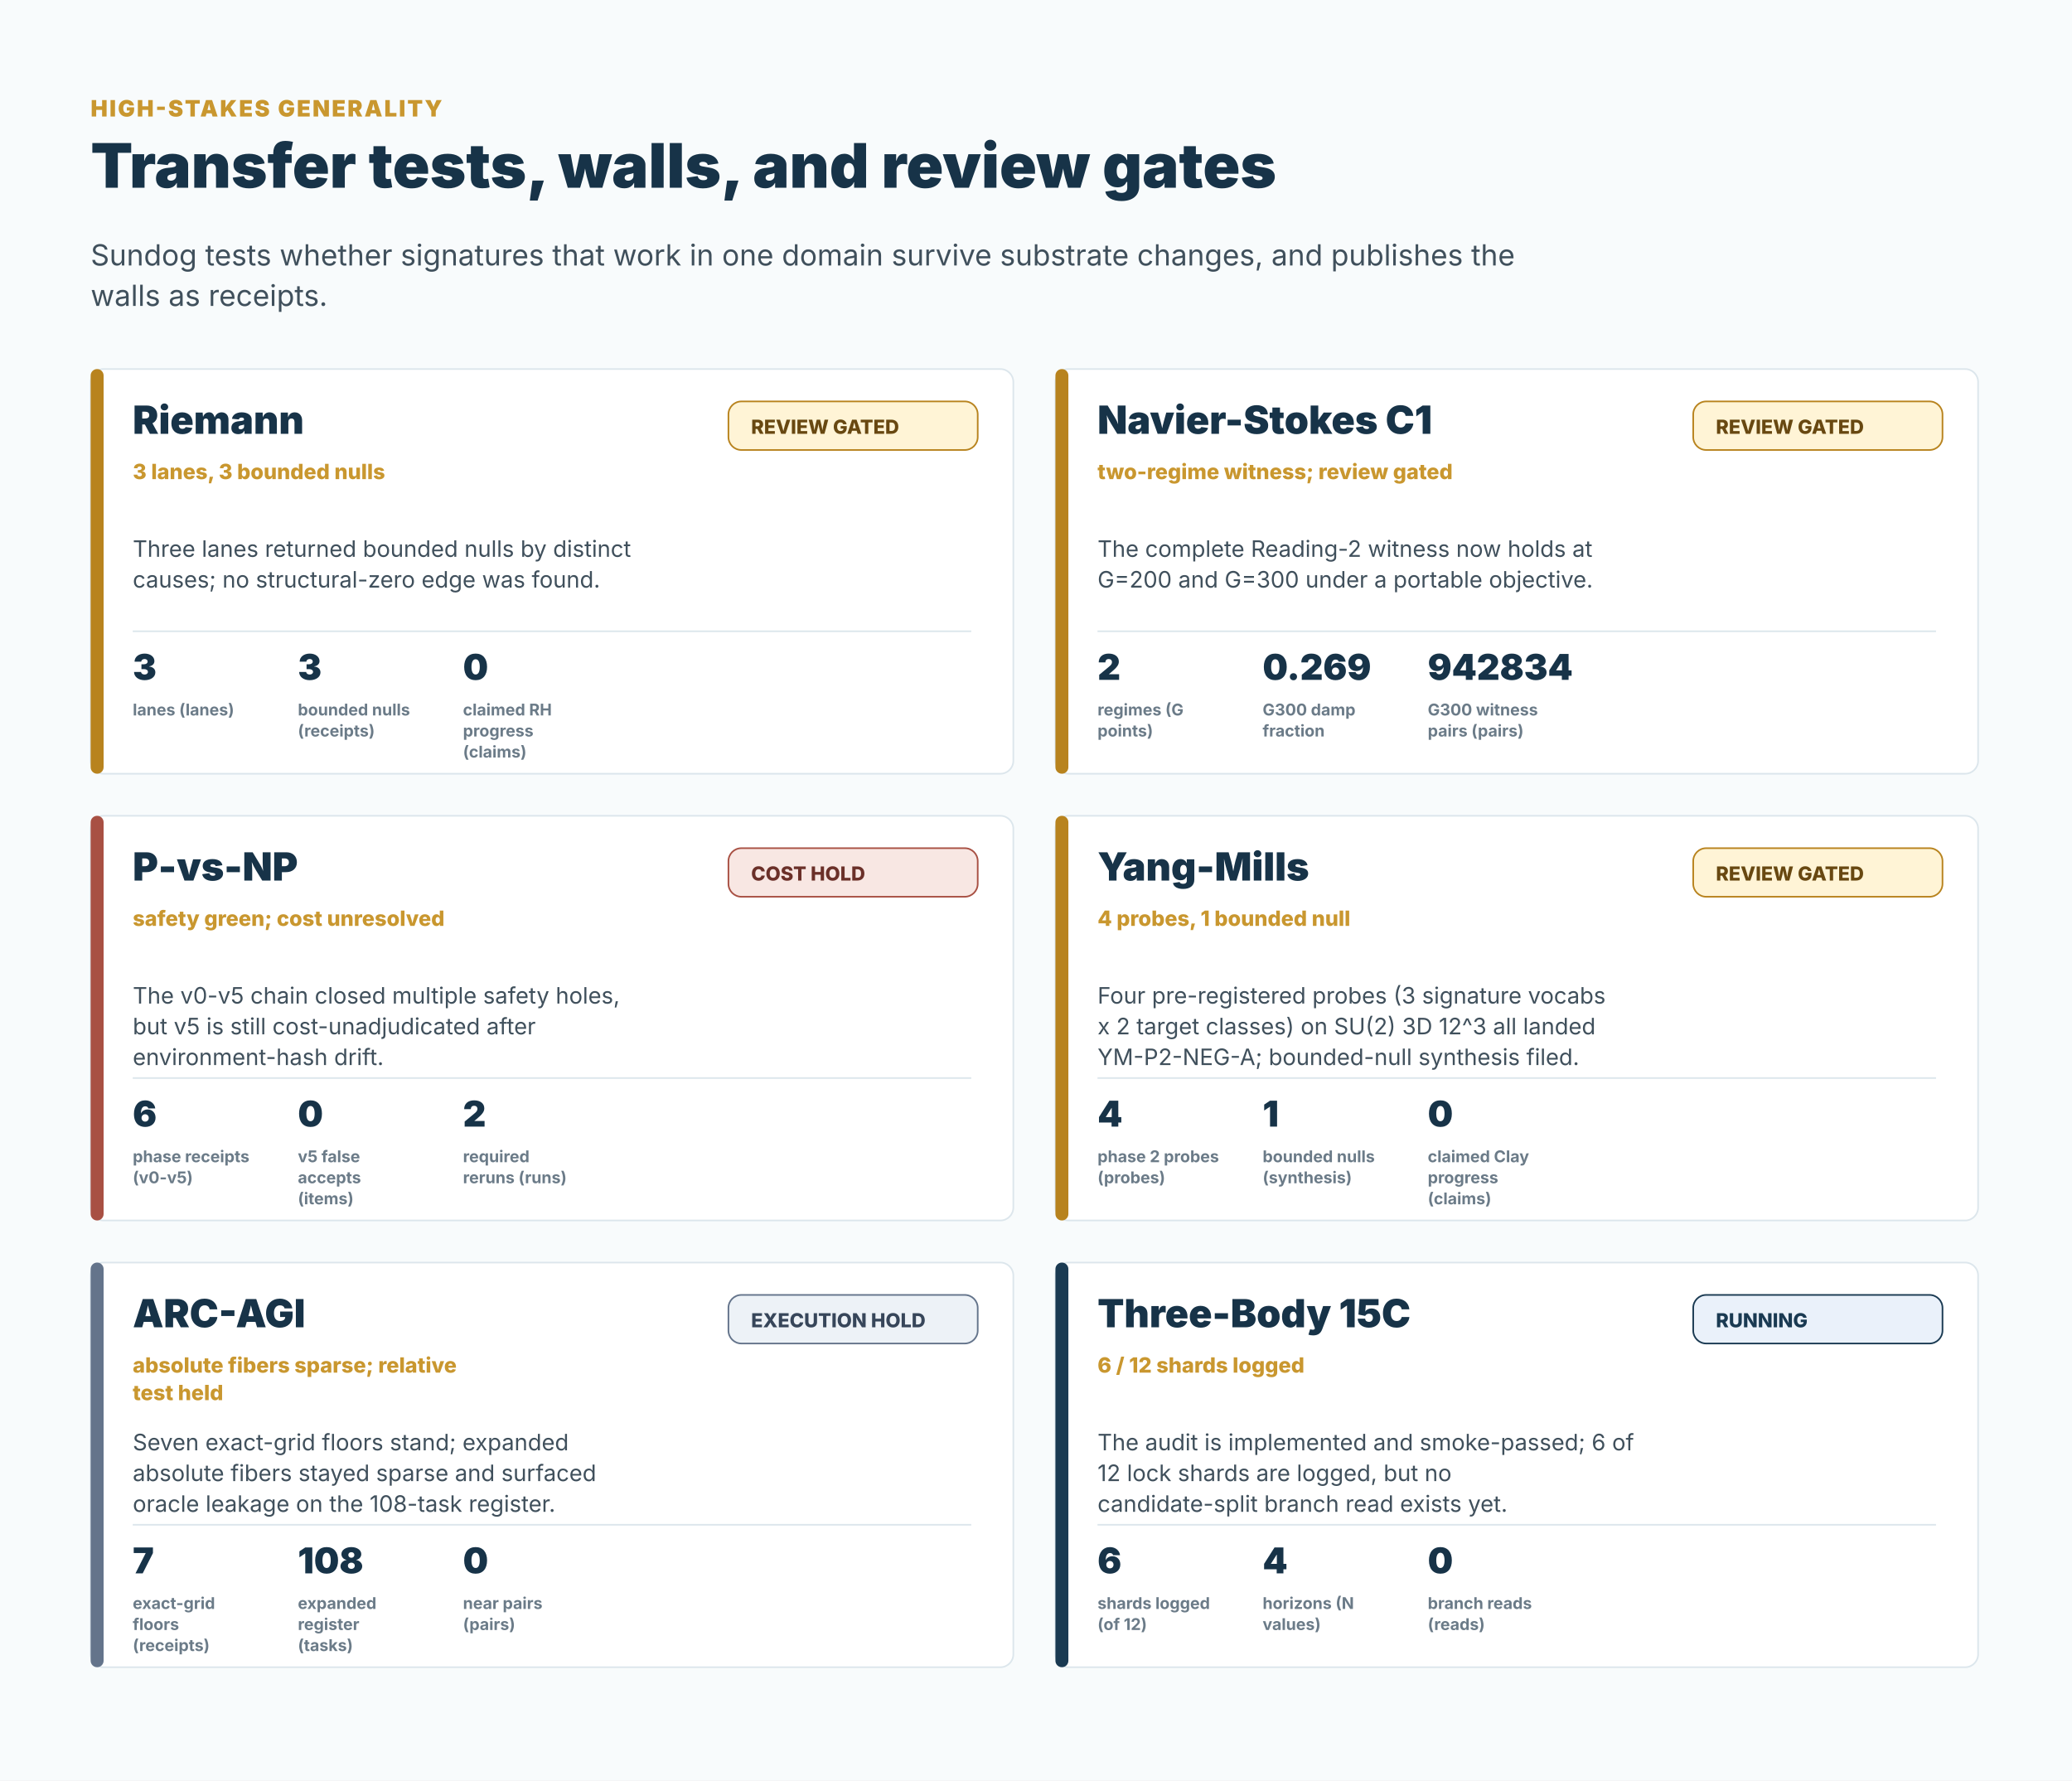
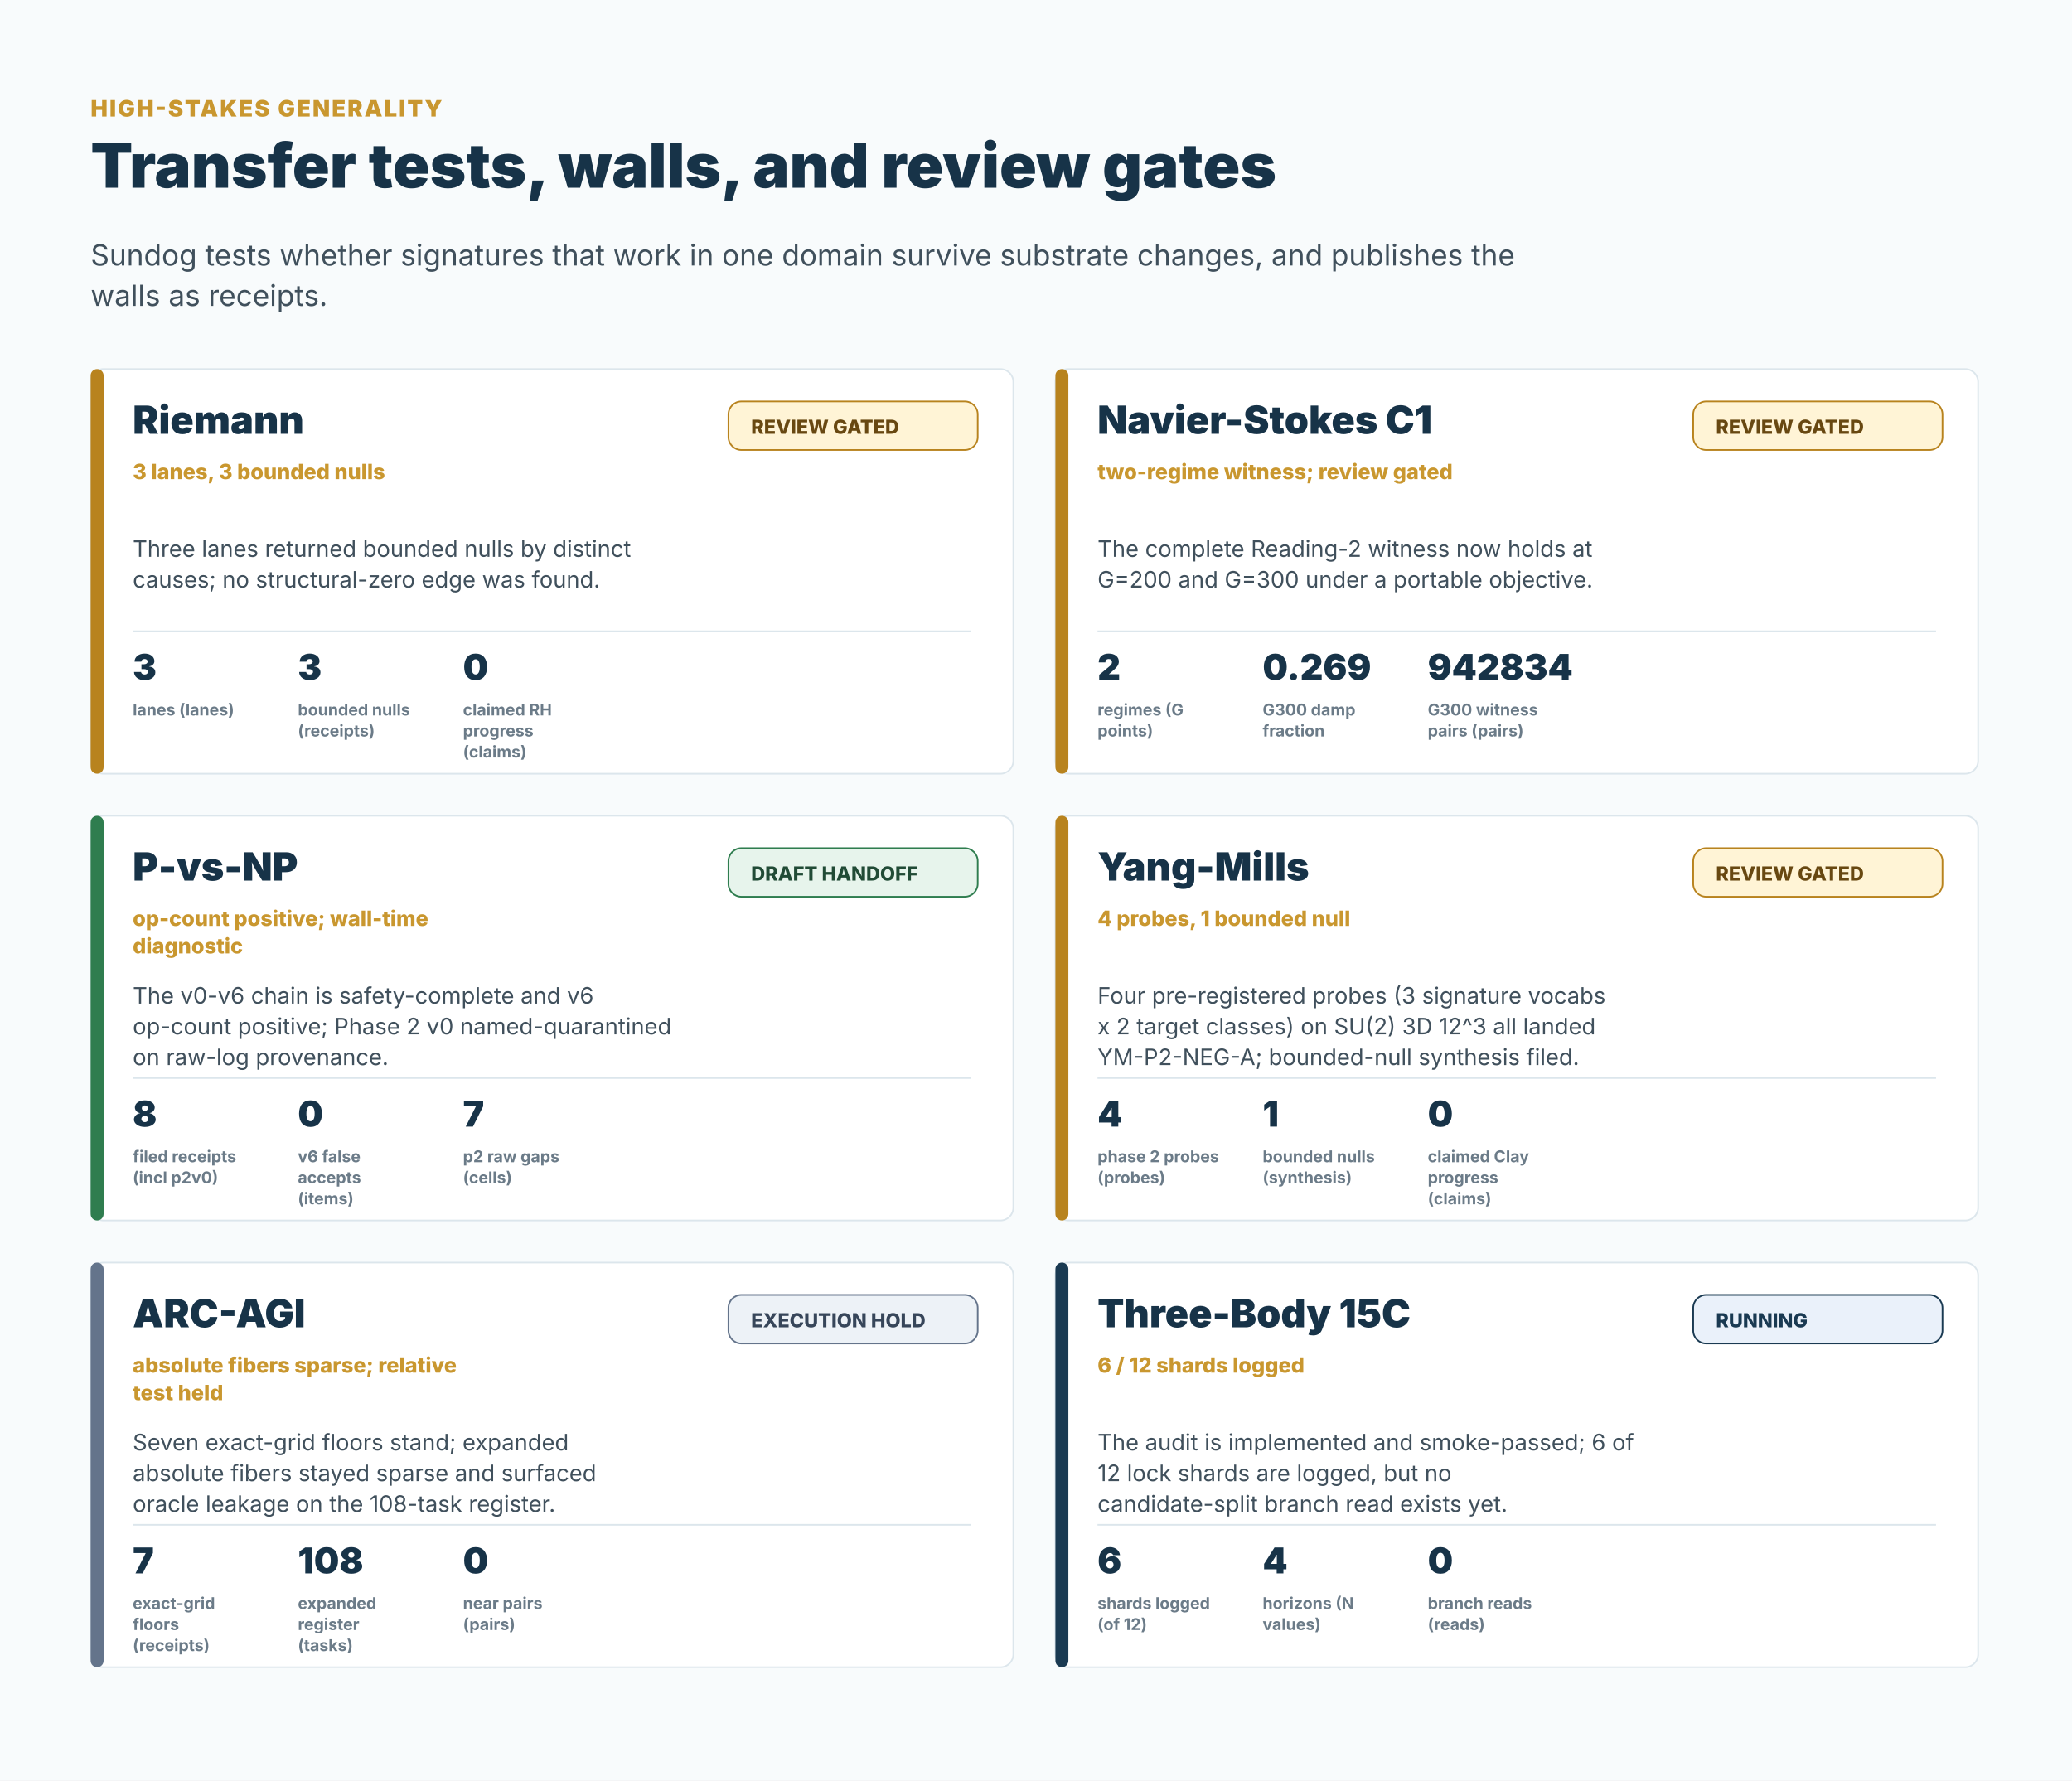
<svg xmlns="http://www.w3.org/2000/svg" viewBox="0 0 1280 1100" width="1280" height="1100" role="img" aria-labelledby="title desc">
  <rect width="1280" height="1100" fill="#F8FBFC" />
  <text x="56" y="72" fill="#C9972F" font-family="system-ui, -apple-system, BlinkMacSystemFont, 'Segoe UI', sans-serif" font-size="14" font-weight="850" letter-spacing="0.08em">HIGH-STAKES GENERALITY</text>
  <text x="56" y="116" fill="#173348" font-family="system-ui, -apple-system, BlinkMacSystemFont, 'Segoe UI', sans-serif" font-size="38" font-weight="850" text-anchor="start" letter-spacing="0">
    <tspan x="56" dy="0">Transfer tests, walls, and review gates</tspan>
  </text>
  <text x="56" y="164" fill="#40505C" font-family="system-ui, -apple-system, BlinkMacSystemFont, 'Segoe UI', sans-serif" font-size="18" font-weight="400" text-anchor="start" letter-spacing="0">
    <tspan x="56" dy="0">Sundog tests whether signatures that work in one domain survive substrate changes, and publishes the</tspan>
    <tspan x="56" dy="25">walls as receipts.</tspan>
  </text>
  <g class="generality-card" data-project="riemann">
    <rect x="56" y="228" width="570" height="250" rx="8" fill="#FFFFFF" stroke="#DCE6EC" stroke-width="1" />
    <rect x="56" y="228" width="8" height="250" rx="4" fill="#B8831E" />
    <g>
      <rect x="450" y="248" width="154" height="30" rx="8" fill="#FFF4D6" stroke="#B8831E" stroke-width="1" />
      <text x="464" y="268" fill="#684811" font-family="system-ui, -apple-system, BlinkMacSystemFont, 'Segoe UI', sans-serif" font-size="12" font-weight="800" letter-spacing="0">REVIEW GATED</text>
    </g>
    <text x="82" y="268" fill="#173348" font-family="system-ui, -apple-system, BlinkMacSystemFont, 'Segoe UI', sans-serif" font-size="24" font-weight="850" letter-spacing="0">Riemann</text>
    <text x="82" y="296" fill="#C9972F" font-family="system-ui, -apple-system, BlinkMacSystemFont, 'Segoe UI', sans-serif" font-size="13" font-weight="800" text-anchor="start" letter-spacing="0">
      <tspan x="82" dy="0">3 lanes, 3 bounded nulls</tspan>
    </text>
    <text x="82" y="344" fill="#40505C" font-family="system-ui, -apple-system, BlinkMacSystemFont, 'Segoe UI', sans-serif" font-size="14" font-weight="400" text-anchor="start" letter-spacing="0">
      <tspan x="82" dy="0">Three lanes returned bounded nulls by distinct</tspan>
      <tspan x="82" dy="19">causes; no structural-zero edge was found.</tspan>
    </text>
    <line x1="82" y1="390" x2="600" y2="390" stroke="#DCE6EC" stroke-width="1" />
    <g>
      <text x="82" y="420" fill="#173348" font-family="system-ui, -apple-system, BlinkMacSystemFont, 'Segoe UI', sans-serif" font-size="22" font-weight="850" letter-spacing="0">3</text>
      <text x="82" y="442" fill="#6B7B88" font-family="system-ui, -apple-system, BlinkMacSystemFont, 'Segoe UI', sans-serif" font-size="10" font-weight="700" text-anchor="start" letter-spacing="0">
        <tspan x="82" dy="0">lanes (lanes)</tspan>
      </text>
    </g>
    <g>
      <text x="184" y="420" fill="#173348" font-family="system-ui, -apple-system, BlinkMacSystemFont, 'Segoe UI', sans-serif" font-size="22" font-weight="850" letter-spacing="0">3</text>
      <text x="184" y="442" fill="#6B7B88" font-family="system-ui, -apple-system, BlinkMacSystemFont, 'Segoe UI', sans-serif" font-size="10" font-weight="700" text-anchor="start" letter-spacing="0">
        <tspan x="184" dy="0">bounded nulls</tspan>
        <tspan x="184" dy="13">(receipts)</tspan>
      </text>
    </g>
    <g>
      <text x="286" y="420" fill="#173348" font-family="system-ui, -apple-system, BlinkMacSystemFont, 'Segoe UI', sans-serif" font-size="22" font-weight="850" letter-spacing="0">0</text>
      <text x="286" y="442" fill="#6B7B88" font-family="system-ui, -apple-system, BlinkMacSystemFont, 'Segoe UI', sans-serif" font-size="10" font-weight="700" text-anchor="start" letter-spacing="0">
        <tspan x="286" dy="0">claimed RH</tspan>
        <tspan x="286" dy="13">progress</tspan>
        <tspan x="286" dy="13">(claims)</tspan>
      </text>
    </g>
  </g>
  <g class="generality-card" data-project="navier_stokes_c1">
    <rect x="652" y="228" width="570" height="250" rx="8" fill="#FFFFFF" stroke="#DCE6EC" stroke-width="1" />
    <rect x="652" y="228" width="8" height="250" rx="4" fill="#B8831E" />
    <g>
      <rect x="1046" y="248" width="154" height="30" rx="8" fill="#FFF4D6" stroke="#B8831E" stroke-width="1" />
      <text x="1060" y="268" fill="#684811" font-family="system-ui, -apple-system, BlinkMacSystemFont, 'Segoe UI', sans-serif" font-size="12" font-weight="800" letter-spacing="0">REVIEW GATED</text>
    </g>
    <text x="678" y="268" fill="#173348" font-family="system-ui, -apple-system, BlinkMacSystemFont, 'Segoe UI', sans-serif" font-size="24" font-weight="850" letter-spacing="0">Navier-Stokes C1</text>
    <text x="678" y="296" fill="#C9972F" font-family="system-ui, -apple-system, BlinkMacSystemFont, 'Segoe UI', sans-serif" font-size="13" font-weight="800" text-anchor="start" letter-spacing="0">
      <tspan x="678" dy="0">two-regime witness; review gated</tspan>
    </text>
    <text x="678" y="344" fill="#40505C" font-family="system-ui, -apple-system, BlinkMacSystemFont, 'Segoe UI', sans-serif" font-size="14" font-weight="400" text-anchor="start" letter-spacing="0">
      <tspan x="678" dy="0">The complete Reading-2 witness now holds at</tspan>
      <tspan x="678" dy="19">G=200 and G=300 under a portable objective.</tspan>
    </text>
    <line x1="678" y1="390" x2="1196" y2="390" stroke="#DCE6EC" stroke-width="1" />
    <g>
      <text x="678" y="420" fill="#173348" font-family="system-ui, -apple-system, BlinkMacSystemFont, 'Segoe UI', sans-serif" font-size="22" font-weight="850" letter-spacing="0">2</text>
      <text x="678" y="442" fill="#6B7B88" font-family="system-ui, -apple-system, BlinkMacSystemFont, 'Segoe UI', sans-serif" font-size="10" font-weight="700" text-anchor="start" letter-spacing="0">
        <tspan x="678" dy="0">regimes (G</tspan>
        <tspan x="678" dy="13">points)</tspan>
      </text>
    </g>
    <g>
      <text x="780" y="420" fill="#173348" font-family="system-ui, -apple-system, BlinkMacSystemFont, 'Segoe UI', sans-serif" font-size="22" font-weight="850" letter-spacing="0">0.269</text>
      <text x="780" y="442" fill="#6B7B88" font-family="system-ui, -apple-system, BlinkMacSystemFont, 'Segoe UI', sans-serif" font-size="10" font-weight="700" text-anchor="start" letter-spacing="0">
        <tspan x="780" dy="0">G300 damp</tspan>
        <tspan x="780" dy="13">fraction</tspan>
      </text>
    </g>
    <g>
      <text x="882" y="420" fill="#173348" font-family="system-ui, -apple-system, BlinkMacSystemFont, 'Segoe UI', sans-serif" font-size="22" font-weight="850" letter-spacing="0">942834</text>
      <text x="882" y="442" fill="#6B7B88" font-family="system-ui, -apple-system, BlinkMacSystemFont, 'Segoe UI', sans-serif" font-size="10" font-weight="700" text-anchor="start" letter-spacing="0">
        <tspan x="882" dy="0">G300 witness</tspan>
        <tspan x="882" dy="13">pairs (pairs)</tspan>
      </text>
    </g>
  </g>
  <g class="generality-card" data-project="pvnp">
    <rect x="56" y="504" width="570" height="250" rx="8" fill="#FFFFFF" stroke="#DCE6EC" stroke-width="1" />
-     <rect x="56" y="504" width="8" height="250" rx="4" fill="#A85043" />
-     <g>
-       <rect x="450" y="524" width="154" height="30" rx="8" fill="#F8E7E3" stroke="#A85043" stroke-width="1" />
-       <text x="464" y="544" fill="#6B3029" font-family="system-ui, -apple-system, BlinkMacSystemFont, 'Segoe UI', sans-serif" font-size="12" font-weight="800" letter-spacing="0">COST HOLD</text>
+     <rect x="56" y="504" width="8" height="250" rx="4" fill="#2F7D4F" />
+     <g>
+       <rect x="450" y="524" width="154" height="30" rx="8" fill="#E7F4EC" stroke="#2F7D4F" stroke-width="1" />
+       <text x="464" y="544" fill="#214B36" font-family="system-ui, -apple-system, BlinkMacSystemFont, 'Segoe UI', sans-serif" font-size="12" font-weight="800" letter-spacing="0">DRAFT HANDOFF</text>
    </g>
    <text x="82" y="544" fill="#173348" font-family="system-ui, -apple-system, BlinkMacSystemFont, 'Segoe UI', sans-serif" font-size="24" font-weight="850" letter-spacing="0">P-vs-NP</text>
    <text x="82" y="572" fill="#C9972F" font-family="system-ui, -apple-system, BlinkMacSystemFont, 'Segoe UI', sans-serif" font-size="13" font-weight="800" text-anchor="start" letter-spacing="0">
-       <tspan x="82" dy="0">safety green; cost unresolved</tspan>
+       <tspan x="82" dy="0">op-count positive; wall-time</tspan>
+       <tspan x="82" dy="17">diagnostic</tspan>
    </text>
    <text x="82" y="620" fill="#40505C" font-family="system-ui, -apple-system, BlinkMacSystemFont, 'Segoe UI', sans-serif" font-size="14" font-weight="400" text-anchor="start" letter-spacing="0">
-       <tspan x="82" dy="0">The v0-v5 chain closed multiple safety holes,</tspan>
-       <tspan x="82" dy="19">but v5 is still cost-unadjudicated after</tspan>
-       <tspan x="82" dy="19">environment-hash drift.</tspan>
+       <tspan x="82" dy="0">The v0-v6 chain is safety-complete and v6</tspan>
+       <tspan x="82" dy="19">op-count positive; Phase 2 v0 named-quarantined</tspan>
+       <tspan x="82" dy="19">on raw-log provenance.</tspan>
    </text>
    <line x1="82" y1="666" x2="600" y2="666" stroke="#DCE6EC" stroke-width="1" />
    <g>
-       <text x="82" y="696" fill="#173348" font-family="system-ui, -apple-system, BlinkMacSystemFont, 'Segoe UI', sans-serif" font-size="22" font-weight="850" letter-spacing="0">6</text>
+       <text x="82" y="696" fill="#173348" font-family="system-ui, -apple-system, BlinkMacSystemFont, 'Segoe UI', sans-serif" font-size="22" font-weight="850" letter-spacing="0">8</text>
      <text x="82" y="718" fill="#6B7B88" font-family="system-ui, -apple-system, BlinkMacSystemFont, 'Segoe UI', sans-serif" font-size="10" font-weight="700" text-anchor="start" letter-spacing="0">
-         <tspan x="82" dy="0">phase receipts</tspan>
-         <tspan x="82" dy="13">(v0-v5)</tspan>
+         <tspan x="82" dy="0">filed receipts</tspan>
+         <tspan x="82" dy="13">(incl p2v0)</tspan>
      </text>
    </g>
    <g>
      <text x="184" y="696" fill="#173348" font-family="system-ui, -apple-system, BlinkMacSystemFont, 'Segoe UI', sans-serif" font-size="22" font-weight="850" letter-spacing="0">0</text>
      <text x="184" y="718" fill="#6B7B88" font-family="system-ui, -apple-system, BlinkMacSystemFont, 'Segoe UI', sans-serif" font-size="10" font-weight="700" text-anchor="start" letter-spacing="0">
-         <tspan x="184" dy="0">v5 false</tspan>
+         <tspan x="184" dy="0">v6 false</tspan>
        <tspan x="184" dy="13">accepts</tspan>
        <tspan x="184" dy="13">(items)</tspan>
      </text>
    </g>
    <g>
-       <text x="286" y="696" fill="#173348" font-family="system-ui, -apple-system, BlinkMacSystemFont, 'Segoe UI', sans-serif" font-size="22" font-weight="850" letter-spacing="0">2</text>
+       <text x="286" y="696" fill="#173348" font-family="system-ui, -apple-system, BlinkMacSystemFont, 'Segoe UI', sans-serif" font-size="22" font-weight="850" letter-spacing="0">7</text>
      <text x="286" y="718" fill="#6B7B88" font-family="system-ui, -apple-system, BlinkMacSystemFont, 'Segoe UI', sans-serif" font-size="10" font-weight="700" text-anchor="start" letter-spacing="0">
-         <tspan x="286" dy="0">required</tspan>
-         <tspan x="286" dy="13">reruns (runs)</tspan>
+         <tspan x="286" dy="0">p2 raw gaps</tspan>
+         <tspan x="286" dy="13">(cells)</tspan>
      </text>
    </g>
  </g>
  <g class="generality-card" data-project="yang_mills">
    <rect x="652" y="504" width="570" height="250" rx="8" fill="#FFFFFF" stroke="#DCE6EC" stroke-width="1" />
    <rect x="652" y="504" width="8" height="250" rx="4" fill="#B8831E" />
    <g>
      <rect x="1046" y="524" width="154" height="30" rx="8" fill="#FFF4D6" stroke="#B8831E" stroke-width="1" />
      <text x="1060" y="544" fill="#684811" font-family="system-ui, -apple-system, BlinkMacSystemFont, 'Segoe UI', sans-serif" font-size="12" font-weight="800" letter-spacing="0">REVIEW GATED</text>
    </g>
    <text x="678" y="544" fill="#173348" font-family="system-ui, -apple-system, BlinkMacSystemFont, 'Segoe UI', sans-serif" font-size="24" font-weight="850" letter-spacing="0">Yang-Mills</text>
    <text x="678" y="572" fill="#C9972F" font-family="system-ui, -apple-system, BlinkMacSystemFont, 'Segoe UI', sans-serif" font-size="13" font-weight="800" text-anchor="start" letter-spacing="0">
      <tspan x="678" dy="0">4 probes, 1 bounded null</tspan>
    </text>
    <text x="678" y="620" fill="#40505C" font-family="system-ui, -apple-system, BlinkMacSystemFont, 'Segoe UI', sans-serif" font-size="14" font-weight="400" text-anchor="start" letter-spacing="0">
      <tspan x="678" dy="0">Four pre-registered probes (3 signature vocabs</tspan>
      <tspan x="678" dy="19">x 2 target classes) on SU(2) 3D 12^3 all landed</tspan>
      <tspan x="678" dy="19">YM-P2-NEG-A; bounded-null synthesis filed.</tspan>
    </text>
    <line x1="678" y1="666" x2="1196" y2="666" stroke="#DCE6EC" stroke-width="1" />
    <g>
      <text x="678" y="696" fill="#173348" font-family="system-ui, -apple-system, BlinkMacSystemFont, 'Segoe UI', sans-serif" font-size="22" font-weight="850" letter-spacing="0">4</text>
      <text x="678" y="718" fill="#6B7B88" font-family="system-ui, -apple-system, BlinkMacSystemFont, 'Segoe UI', sans-serif" font-size="10" font-weight="700" text-anchor="start" letter-spacing="0">
        <tspan x="678" dy="0">phase 2 probes</tspan>
        <tspan x="678" dy="13">(probes)</tspan>
      </text>
    </g>
    <g>
      <text x="780" y="696" fill="#173348" font-family="system-ui, -apple-system, BlinkMacSystemFont, 'Segoe UI', sans-serif" font-size="22" font-weight="850" letter-spacing="0">1</text>
      <text x="780" y="718" fill="#6B7B88" font-family="system-ui, -apple-system, BlinkMacSystemFont, 'Segoe UI', sans-serif" font-size="10" font-weight="700" text-anchor="start" letter-spacing="0">
        <tspan x="780" dy="0">bounded nulls</tspan>
        <tspan x="780" dy="13">(synthesis)</tspan>
      </text>
    </g>
    <g>
      <text x="882" y="696" fill="#173348" font-family="system-ui, -apple-system, BlinkMacSystemFont, 'Segoe UI', sans-serif" font-size="22" font-weight="850" letter-spacing="0">0</text>
      <text x="882" y="718" fill="#6B7B88" font-family="system-ui, -apple-system, BlinkMacSystemFont, 'Segoe UI', sans-serif" font-size="10" font-weight="700" text-anchor="start" letter-spacing="0">
        <tspan x="882" dy="0">claimed Clay</tspan>
        <tspan x="882" dy="13">progress</tspan>
        <tspan x="882" dy="13">(claims)</tspan>
      </text>
    </g>
  </g>
  <g class="generality-card" data-project="arc_agi">
    <rect x="56" y="780" width="570" height="250" rx="8" fill="#FFFFFF" stroke="#DCE6EC" stroke-width="1" />
    <rect x="56" y="780" width="8" height="250" rx="4" fill="#64748B" />
    <g>
      <rect x="450" y="800" width="154" height="30" rx="8" fill="#EDF2F7" stroke="#64748B" stroke-width="1" />
      <text x="464" y="820" fill="#37465A" font-family="system-ui, -apple-system, BlinkMacSystemFont, 'Segoe UI', sans-serif" font-size="12" font-weight="800" letter-spacing="0">EXECUTION HOLD</text>
    </g>
    <text x="82" y="820" fill="#173348" font-family="system-ui, -apple-system, BlinkMacSystemFont, 'Segoe UI', sans-serif" font-size="24" font-weight="850" letter-spacing="0">ARC-AGI</text>
    <text x="82" y="848" fill="#C9972F" font-family="system-ui, -apple-system, BlinkMacSystemFont, 'Segoe UI', sans-serif" font-size="13" font-weight="800" text-anchor="start" letter-spacing="0">
      <tspan x="82" dy="0">absolute fibers sparse; relative</tspan>
      <tspan x="82" dy="17">test held</tspan>
    </text>
    <text x="82" y="896" fill="#40505C" font-family="system-ui, -apple-system, BlinkMacSystemFont, 'Segoe UI', sans-serif" font-size="14" font-weight="400" text-anchor="start" letter-spacing="0">
      <tspan x="82" dy="0">Seven exact-grid floors stand; expanded</tspan>
      <tspan x="82" dy="19">absolute fibers stayed sparse and surfaced</tspan>
      <tspan x="82" dy="19">oracle leakage on the 108-task register.</tspan>
    </text>
    <line x1="82" y1="942" x2="600" y2="942" stroke="#DCE6EC" stroke-width="1" />
    <g>
      <text x="82" y="972" fill="#173348" font-family="system-ui, -apple-system, BlinkMacSystemFont, 'Segoe UI', sans-serif" font-size="22" font-weight="850" letter-spacing="0">7</text>
      <text x="82" y="994" fill="#6B7B88" font-family="system-ui, -apple-system, BlinkMacSystemFont, 'Segoe UI', sans-serif" font-size="10" font-weight="700" text-anchor="start" letter-spacing="0">
        <tspan x="82" dy="0">exact-grid</tspan>
        <tspan x="82" dy="13">floors</tspan>
        <tspan x="82" dy="13">(receipts)</tspan>
      </text>
    </g>
    <g>
      <text x="184" y="972" fill="#173348" font-family="system-ui, -apple-system, BlinkMacSystemFont, 'Segoe UI', sans-serif" font-size="22" font-weight="850" letter-spacing="0">108</text>
      <text x="184" y="994" fill="#6B7B88" font-family="system-ui, -apple-system, BlinkMacSystemFont, 'Segoe UI', sans-serif" font-size="10" font-weight="700" text-anchor="start" letter-spacing="0">
        <tspan x="184" dy="0">expanded</tspan>
        <tspan x="184" dy="13">register</tspan>
        <tspan x="184" dy="13">(tasks)</tspan>
      </text>
    </g>
    <g>
      <text x="286" y="972" fill="#173348" font-family="system-ui, -apple-system, BlinkMacSystemFont, 'Segoe UI', sans-serif" font-size="22" font-weight="850" letter-spacing="0">0</text>
      <text x="286" y="994" fill="#6B7B88" font-family="system-ui, -apple-system, BlinkMacSystemFont, 'Segoe UI', sans-serif" font-size="10" font-weight="700" text-anchor="start" letter-spacing="0">
        <tspan x="286" dy="0">near pairs</tspan>
        <tspan x="286" dy="13">(pairs)</tspan>
      </text>
    </g>
  </g>
  <g class="generality-card" data-project="threebody_15c">
    <rect x="652" y="780" width="570" height="250" rx="8" fill="#FFFFFF" stroke="#DCE6EC" stroke-width="1" />
    <rect x="652" y="780" width="8" height="250" rx="4" fill="#1A3A52" />
    <g>
      <rect x="1046" y="800" width="154" height="30" rx="8" fill="#EAF1FA" stroke="#1A3A52" stroke-width="1" />
      <text x="1060" y="820" fill="#1A3A52" font-family="system-ui, -apple-system, BlinkMacSystemFont, 'Segoe UI', sans-serif" font-size="12" font-weight="800" letter-spacing="0">RUNNING</text>
    </g>
    <text x="678" y="820" fill="#173348" font-family="system-ui, -apple-system, BlinkMacSystemFont, 'Segoe UI', sans-serif" font-size="24" font-weight="850" letter-spacing="0">Three-Body 15C</text>
    <text x="678" y="848" fill="#C9972F" font-family="system-ui, -apple-system, BlinkMacSystemFont, 'Segoe UI', sans-serif" font-size="13" font-weight="800" text-anchor="start" letter-spacing="0">
      <tspan x="678" dy="0">6 / 12 shards logged</tspan>
    </text>
    <text x="678" y="896" fill="#40505C" font-family="system-ui, -apple-system, BlinkMacSystemFont, 'Segoe UI', sans-serif" font-size="14" font-weight="400" text-anchor="start" letter-spacing="0">
      <tspan x="678" dy="0">The audit is implemented and smoke-passed; 6 of</tspan>
      <tspan x="678" dy="19">12 lock shards are logged, but no</tspan>
      <tspan x="678" dy="19">candidate-split branch read exists yet.</tspan>
    </text>
    <line x1="678" y1="942" x2="1196" y2="942" stroke="#DCE6EC" stroke-width="1" />
    <g>
      <text x="678" y="972" fill="#173348" font-family="system-ui, -apple-system, BlinkMacSystemFont, 'Segoe UI', sans-serif" font-size="22" font-weight="850" letter-spacing="0">6</text>
      <text x="678" y="994" fill="#6B7B88" font-family="system-ui, -apple-system, BlinkMacSystemFont, 'Segoe UI', sans-serif" font-size="10" font-weight="700" text-anchor="start" letter-spacing="0">
        <tspan x="678" dy="0">shards logged</tspan>
        <tspan x="678" dy="13">(of 12)</tspan>
      </text>
    </g>
    <g>
      <text x="780" y="972" fill="#173348" font-family="system-ui, -apple-system, BlinkMacSystemFont, 'Segoe UI', sans-serif" font-size="22" font-weight="850" letter-spacing="0">4</text>
      <text x="780" y="994" fill="#6B7B88" font-family="system-ui, -apple-system, BlinkMacSystemFont, 'Segoe UI', sans-serif" font-size="10" font-weight="700" text-anchor="start" letter-spacing="0">
        <tspan x="780" dy="0">horizons (N</tspan>
        <tspan x="780" dy="13">values)</tspan>
      </text>
    </g>
    <g>
      <text x="882" y="972" fill="#173348" font-family="system-ui, -apple-system, BlinkMacSystemFont, 'Segoe UI', sans-serif" font-size="22" font-weight="850" letter-spacing="0">0</text>
      <text x="882" y="994" fill="#6B7B88" font-family="system-ui, -apple-system, BlinkMacSystemFont, 'Segoe UI', sans-serif" font-size="10" font-weight="700" text-anchor="start" letter-spacing="0">
        <tspan x="882" dy="0">branch reads</tspan>
        <tspan x="882" dy="13">(reads)</tspan>
      </text>
    </g>
  </g>
</svg>
